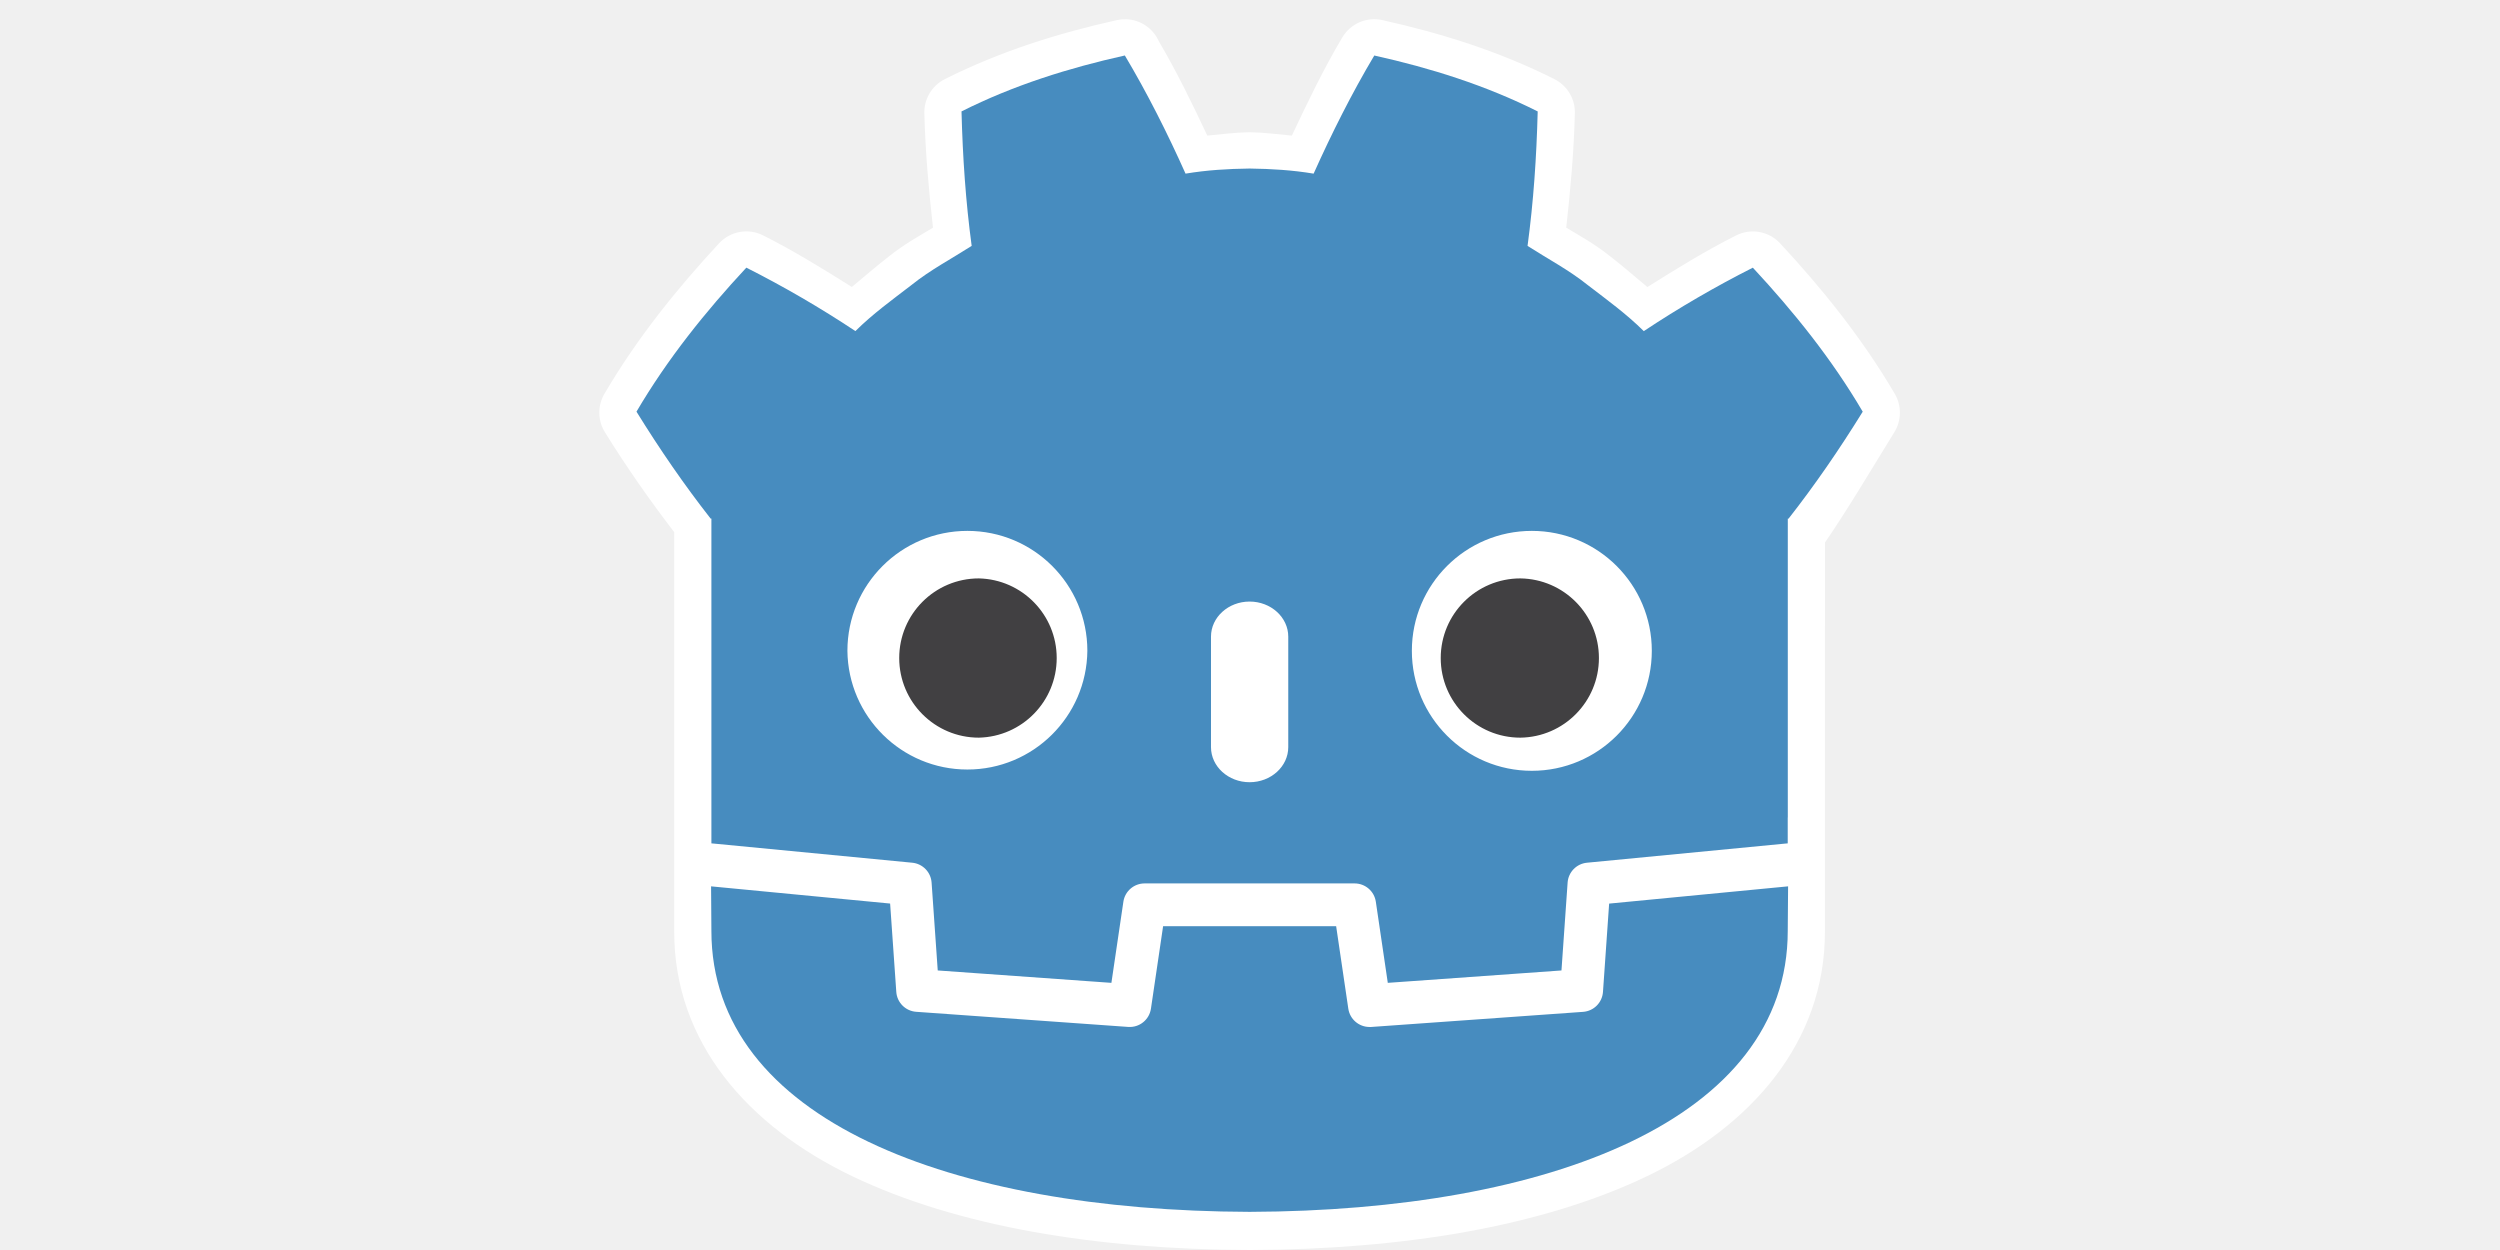
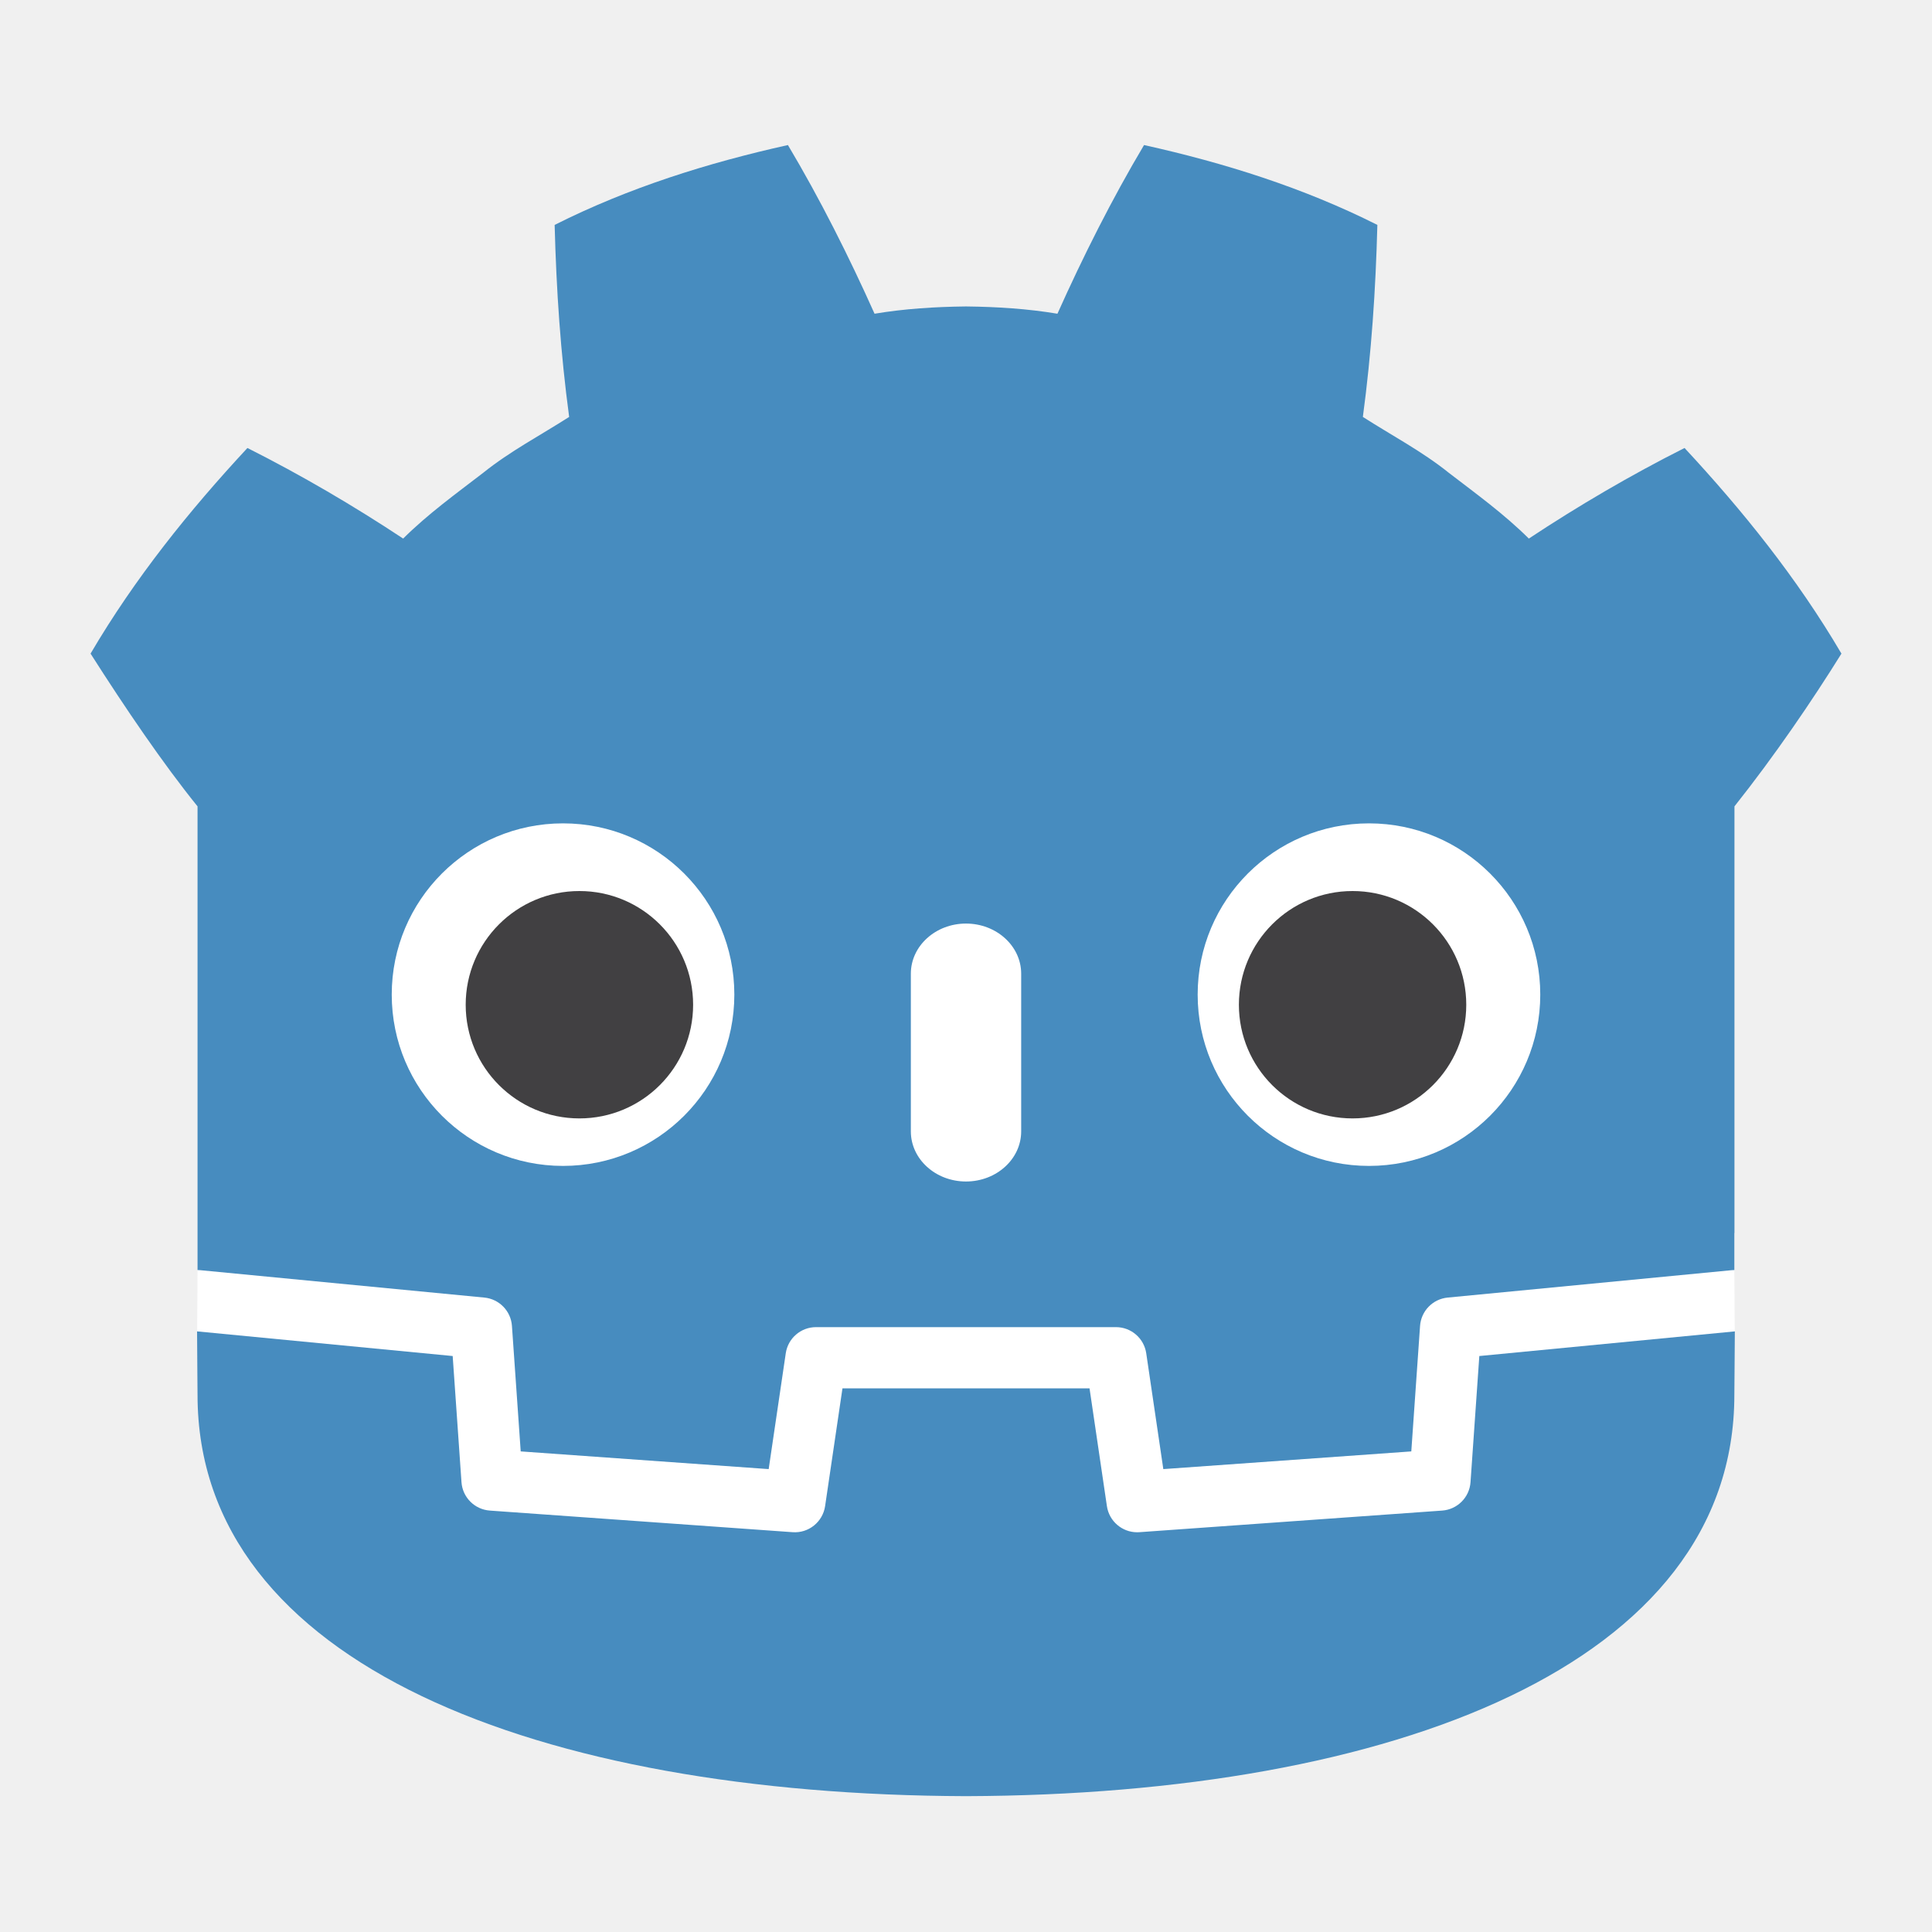
- <svg xmlns="http://www.w3.org/2000/svg" height="1250" viewBox="-26.952 2.763 153.963 93.224" width="2500">
-   <path d="m90.133 65.7s-.133-.818-.211-.81l-14.843 1.43a2.412 2.412 0 0 0 -2.181 2.24l-.408 5.844-11.483.82-.78-5.297a2.433 2.433 0 0 0 -2.394-2.067h-15.666c-1.19 0-2.22.889-2.393 2.067l-.781 5.296-11.483-.819-.408-5.844a2.413 2.413 0 0 0 -2.181-2.24l-14.851-1.43c-.077-.007-.133.812-.21.812l-.02 3.212 12.577 2.028.411 5.896a2.431 2.431 0 0 0 2.241 2.245l15.815 1.128a2.431 2.431 0 0 0 2.568-2.06l.803-5.45h11.488l.804 5.45a2.432 2.432 0 0 0 2.565 2.06l15.817-1.128a2.432 2.432 0 0 0 2.24-2.245l.412-5.896 12.572-2.037z" fill="#fff" stroke-width=".32" />
-   <path d="m40.764 4.2a2.574 2.574 0 0 0 -.666.064c-4.332.963-8.688 2.318-12.83 4.402a2.773 2.773 0 0 0 -1.525 2.55c.074 2.886.326 5.694.644 8.529-1.077.645-2.154 1.232-3.342 2.185-.845.65-1.788 1.473-2.71 2.236-2.15-1.349-4.32-2.692-6.62-3.85a2.773 2.773 0 0 0 -3.279.59c-3.126 3.366-6.098 7.048-8.553 11.224a2.773 2.773 0 0 0 .034 2.863c1.623 2.625 3.351 5.08 5.171 7.459v29.805c0 8.223 5.472 14.496 13.3 18.238 7.826 3.742 18.184 5.452 29.575 5.492h.075c11.39-.04 21.749-1.75 29.574-5.492s13.295-10.016 13.295-18.238l.004-29.031c1.848-2.712 3.382-5.334 5.173-8.23.54-.875.553-1.976.034-2.862-2.454-4.177-5.429-7.86-8.555-11.225a2.773 2.773 0 0 0 -3.277-.59c-2.299 1.157-4.47 2.502-6.62 3.852-.922-.764-1.862-1.588-2.71-2.239-.004 0-.007 0-.01-.01-1.186-.95-2.259-1.537-3.332-2.18.317-2.833.57-5.642.644-8.529a2.773 2.773 0 0 0 -1.525-2.548c-4.143-2.085-8.498-3.44-12.833-4.403a2.773 2.773 0 0 0 -2.985 1.29c-1.4 2.353-2.601 4.855-3.763 7.325-1.035-.094-2.086-.238-3.088-.25h-.127c-1.004.012-2.056.156-3.092.25-1.115-2.372-2.277-4.764-3.615-7.035a2.773 2.773 0 0 0 -2.467-1.646z" fill="#fff" />
-   <path d="m40.699 6.9c-4.178.929-8.31 2.222-12.185 4.172.089 3.421.31 6.7.758 10.029-1.505.964-3.086 1.791-4.491 2.92-1.428 1.098-2.887 2.15-4.18 3.434a80.027 80.027 0 0 0 -8.134-4.731c-3.036 3.267-5.874 6.794-8.193 10.74 1.744 2.822 3.566 5.468 5.532 7.978h.055v24.22c.045 0 .089 0 .133.01l14.848 1.432a1.599 1.599 0 0 1 1.441 1.48l.458 6.555 12.952.924.893-6.05a1.599 1.599 0 0 1 1.581-1.365h15.665c.793 0 1.466.581 1.582 1.365l.892 6.05 12.953-.924.458-6.555a1.6 1.6 0 0 1 1.441-1.48l14.842-1.432c.044 0 .088-.01.132-.01v-1.932h.006v-22.285h.055c1.967-2.511 3.787-5.157 5.533-7.979-2.318-3.946-5.159-7.473-8.195-10.74a80.158 80.158 0 0 0 -8.134 4.732c-1.292-1.285-2.748-2.336-4.178-3.435-1.405-1.128-2.989-1.956-4.49-2.92.447-3.33.668-6.607.757-10.029-3.875-1.95-8.007-3.243-12.187-4.171-1.669 2.804-3.195 5.841-4.524 8.81-1.576-.263-3.16-.36-4.745-.38h-.061c-1.588.02-3.17.117-4.747.38-1.328-2.969-2.853-6.006-4.525-8.81zm-30.862 61.966c.006 1.435.024 3.007.024 3.32 0 14.101 17.888 20.878 40.112 20.956h.055c22.224-.078 40.106-6.855 40.106-20.956 0-.319.02-1.884.026-3.32l-13.346 1.287-.46 6.59a1.6 1.6 0 0 1 -1.482 1.483l-15.816 1.128h-.115a1.599 1.599 0 0 1 -1.58-1.366l-.907-6.15h-12.905l-.907 6.15a1.598 1.598 0 0 1 -1.696 1.362l-15.816-1.128a1.599 1.599 0 0 1 -1.48-1.483l-.46-6.59z" fill="#478cbf" />
-   <path d="m37.9 51.3a8.948 8.948 0 0 1 -17.895 0c0-4.94 4.007-8.944 8.947-8.944 4.942 0 8.948 4.003 8.948 8.944m12.1 9.8c-1.59 0-2.88-1.172-2.88-2.618v-8.237c0-1.444 1.29-2.618 2.88-2.618s2.883 1.174 2.883 2.618v8.237c0 1.446-1.292 2.618-2.883 2.618m12.101-9.8a8.947 8.947 0 0 0 8.949 8.949 8.947 8.947 0 0 0 8.946-8.949c0-4.94-4.007-8.944-8.946-8.944-4.943 0-8.949 4.003-8.949 8.944" fill="#fff" stroke-width=".32" />
-   <path d="m29.807 45.9a5.938 5.938 0 1 0 0 11.877 5.94 5.94 0 0 0 0-11.877zm40.383 0a5.938 5.938 0 0 0 -5.936 5.94 5.936 5.936 0 0 0 5.936 5.937 5.939 5.939 0 0 0 0-11.877z" fill="#414042" />
+ <svg xmlns="http://www.w3.org/2000/svg" height="1024" width="1024">
+   <path d="m0 0s-.325 1.994-.515 1.976l-36.182-3.491c-2.879-.278-5.115-2.574-5.317-5.459l-.994-14.247L-71-23.218l-1.904 12.912c-.424 2.872-2.932 5.037-5.835 5.037h-38.188c-2.902.0-5.41-2.165-5.834-5.037l-1.905-12.912-27.992 1.997-.994 14.247c-.202 2.886-2.438 5.182-5.317 5.46l-36.2 3.49c-.187.018-.324-1.978-.511-1.978l-.049-7.83 30.658-4.944 1.004-14.374c.203-2.91 2.551-5.263 5.463-5.472l38.551-2.75c.146-.01.29-.016.434-.016 2.897.0 5.401 2.166 5.825 5.038l1.959 13.286h28.005l1.959-13.286c.423-2.871 2.93-5.037 5.831-5.037.142.0.284.005.423.015l38.556 2.75c2.911.209 5.26 2.562 5.463 5.472l1.003 14.374 30.645 4.966z" fill="#fff" transform="matrix(4.162611 0 0 -4.162611 919.2406 673.1521)" />
+   <path d="m0 0v-47.514-6.035-5.492c.108-.001.216-.005.323-.015l36.196-3.49c1.896-.183 3.382-1.709 3.514-3.609l1.116-15.978 31.574-2.253 2.175 14.747c.282 1.912 1.922 3.329 3.856 3.329h38.188c1.933.0 3.573-1.417 3.855-3.329l2.175-14.747 31.575 2.253 1.115 15.978c.133 1.9 1.618 3.425 3.514 3.609l36.182 3.49c.107.01.214.014.322.015v4.711l.015.005v54.325c5.097 6.416 9.923 13.494 13.621 19.449-5.651 9.62-12.575 18.217-19.976 26.182-6.864-3.455-13.531-7.369-19.828-11.534-3.151 3.132-6.7 5.694-10.186 8.372-3.425 2.751-7.285 4.768-10.946 7.118 1.09 8.117 1.629 16.108 1.846 24.448-9.446 4.754-19.519 7.906-29.708 10.17-4.068-6.837-7.788-14.241-11.028-21.479-3.842.642-7.702.88-11.567.926v.006c-.027.0-.052-.006-.075-.006-.024.0-.049.006-.073.006v-.006c-3.872-.046-7.729-.284-11.572-.926-3.238 7.238-6.956 14.642-11.03 21.479-10.184-2.264-20.258-5.416-29.703-10.17.216-8.34.755-16.331 1.848-24.448-3.668-2.35-7.523-4.367-10.949-7.118-3.481-2.678-7.036-5.24-10.188-8.372-6.297 4.165-12.962 8.079-19.828 11.534-7.401-7.965-14.321-16.562-19.974-26.182 4.443-6.974 9.208-13.983 13.621-19.449z" fill="#478cbf" transform="matrix(4.162611 0 0 -4.162611 104.6989 427.3873)" />
+   <path d="m0 0-1.121-16.063c-.135-1.936-1.675-3.477-3.611-3.616l-38.555-2.751c-.094-.007-.188-.01-.281-.01-1.916.0-3.569 1.406-3.852 3.33l-2.211 14.994H-81.09l-2.211-14.994c-.297-2.018-2.101-3.469-4.133-3.32l-38.555 2.751c-1.936.139-3.476 1.68-3.611 3.616L-130.721.0l-32.547 3.138c.015-3.498.06-7.33.06-8.093.0-34.374 43.605-50.896 97.781-51.086h.066.067c54.176.19 97.766 16.712 97.766 51.086.0.777.047 4.593.063 8.093z" fill="#478cbf" transform="matrix(4.162611 0 0 -4.162611 784.0714 718.7231)" />
+   <path d="m0 0c0-12.052-9.765-21.815-21.813-21.815-12.042.0-21.81 9.763-21.81 21.815.0 12.044 9.768 21.802 21.81 21.802C-9.765 21.802.0 12.044.0.0" fill="#fff" transform="matrix(4.162611 0 0 -4.162611 389.2148 527.1513)" />
+   <path d="m0 0c0-7.994-6.479-14.473-14.479-14.473-7.996.0-14.479 6.479-14.479 14.473s6.483 14.479 14.479 14.479C-6.479 14.479.0 7.994.0.0" fill="#414042" transform="matrix(4.162611 0 0 -4.162611 367.3669 532.5371)" />
+   <path d="m0 0c-3.878.0-7.021 2.858-7.021 6.381v20.081c0 3.52 3.143 6.381 7.021 6.381s7.028-2.861 7.028-6.381V6.381c0-3.523-3.15-6.381-7.028-6.381" fill="#fff" transform="matrix(4.162611 0 0 -4.162611 511.9934 626.2198)" />
+   <path d="m0 0c0-12.052 9.765-21.815 21.815-21.815 12.041.0 21.808 9.763 21.808 21.815.0 12.044-9.767 21.802-21.808 21.802-12.05.0-21.815-9.758-21.815-21.802" fill="#fff" transform="matrix(4.162611 0 0 -4.162611 634.7871 527.1513)" />
+   <path d="m0 0c0-7.994 6.477-14.473 14.471-14.473C22.473-14.473 28.95-7.994 28.95.0s-6.477 14.479-14.479 14.479C6.477 14.479.0 7.994.0.0" fill="#414042" transform="matrix(4.162611 0 0 -4.162611 656.6406 532.5371)" />
</svg>
